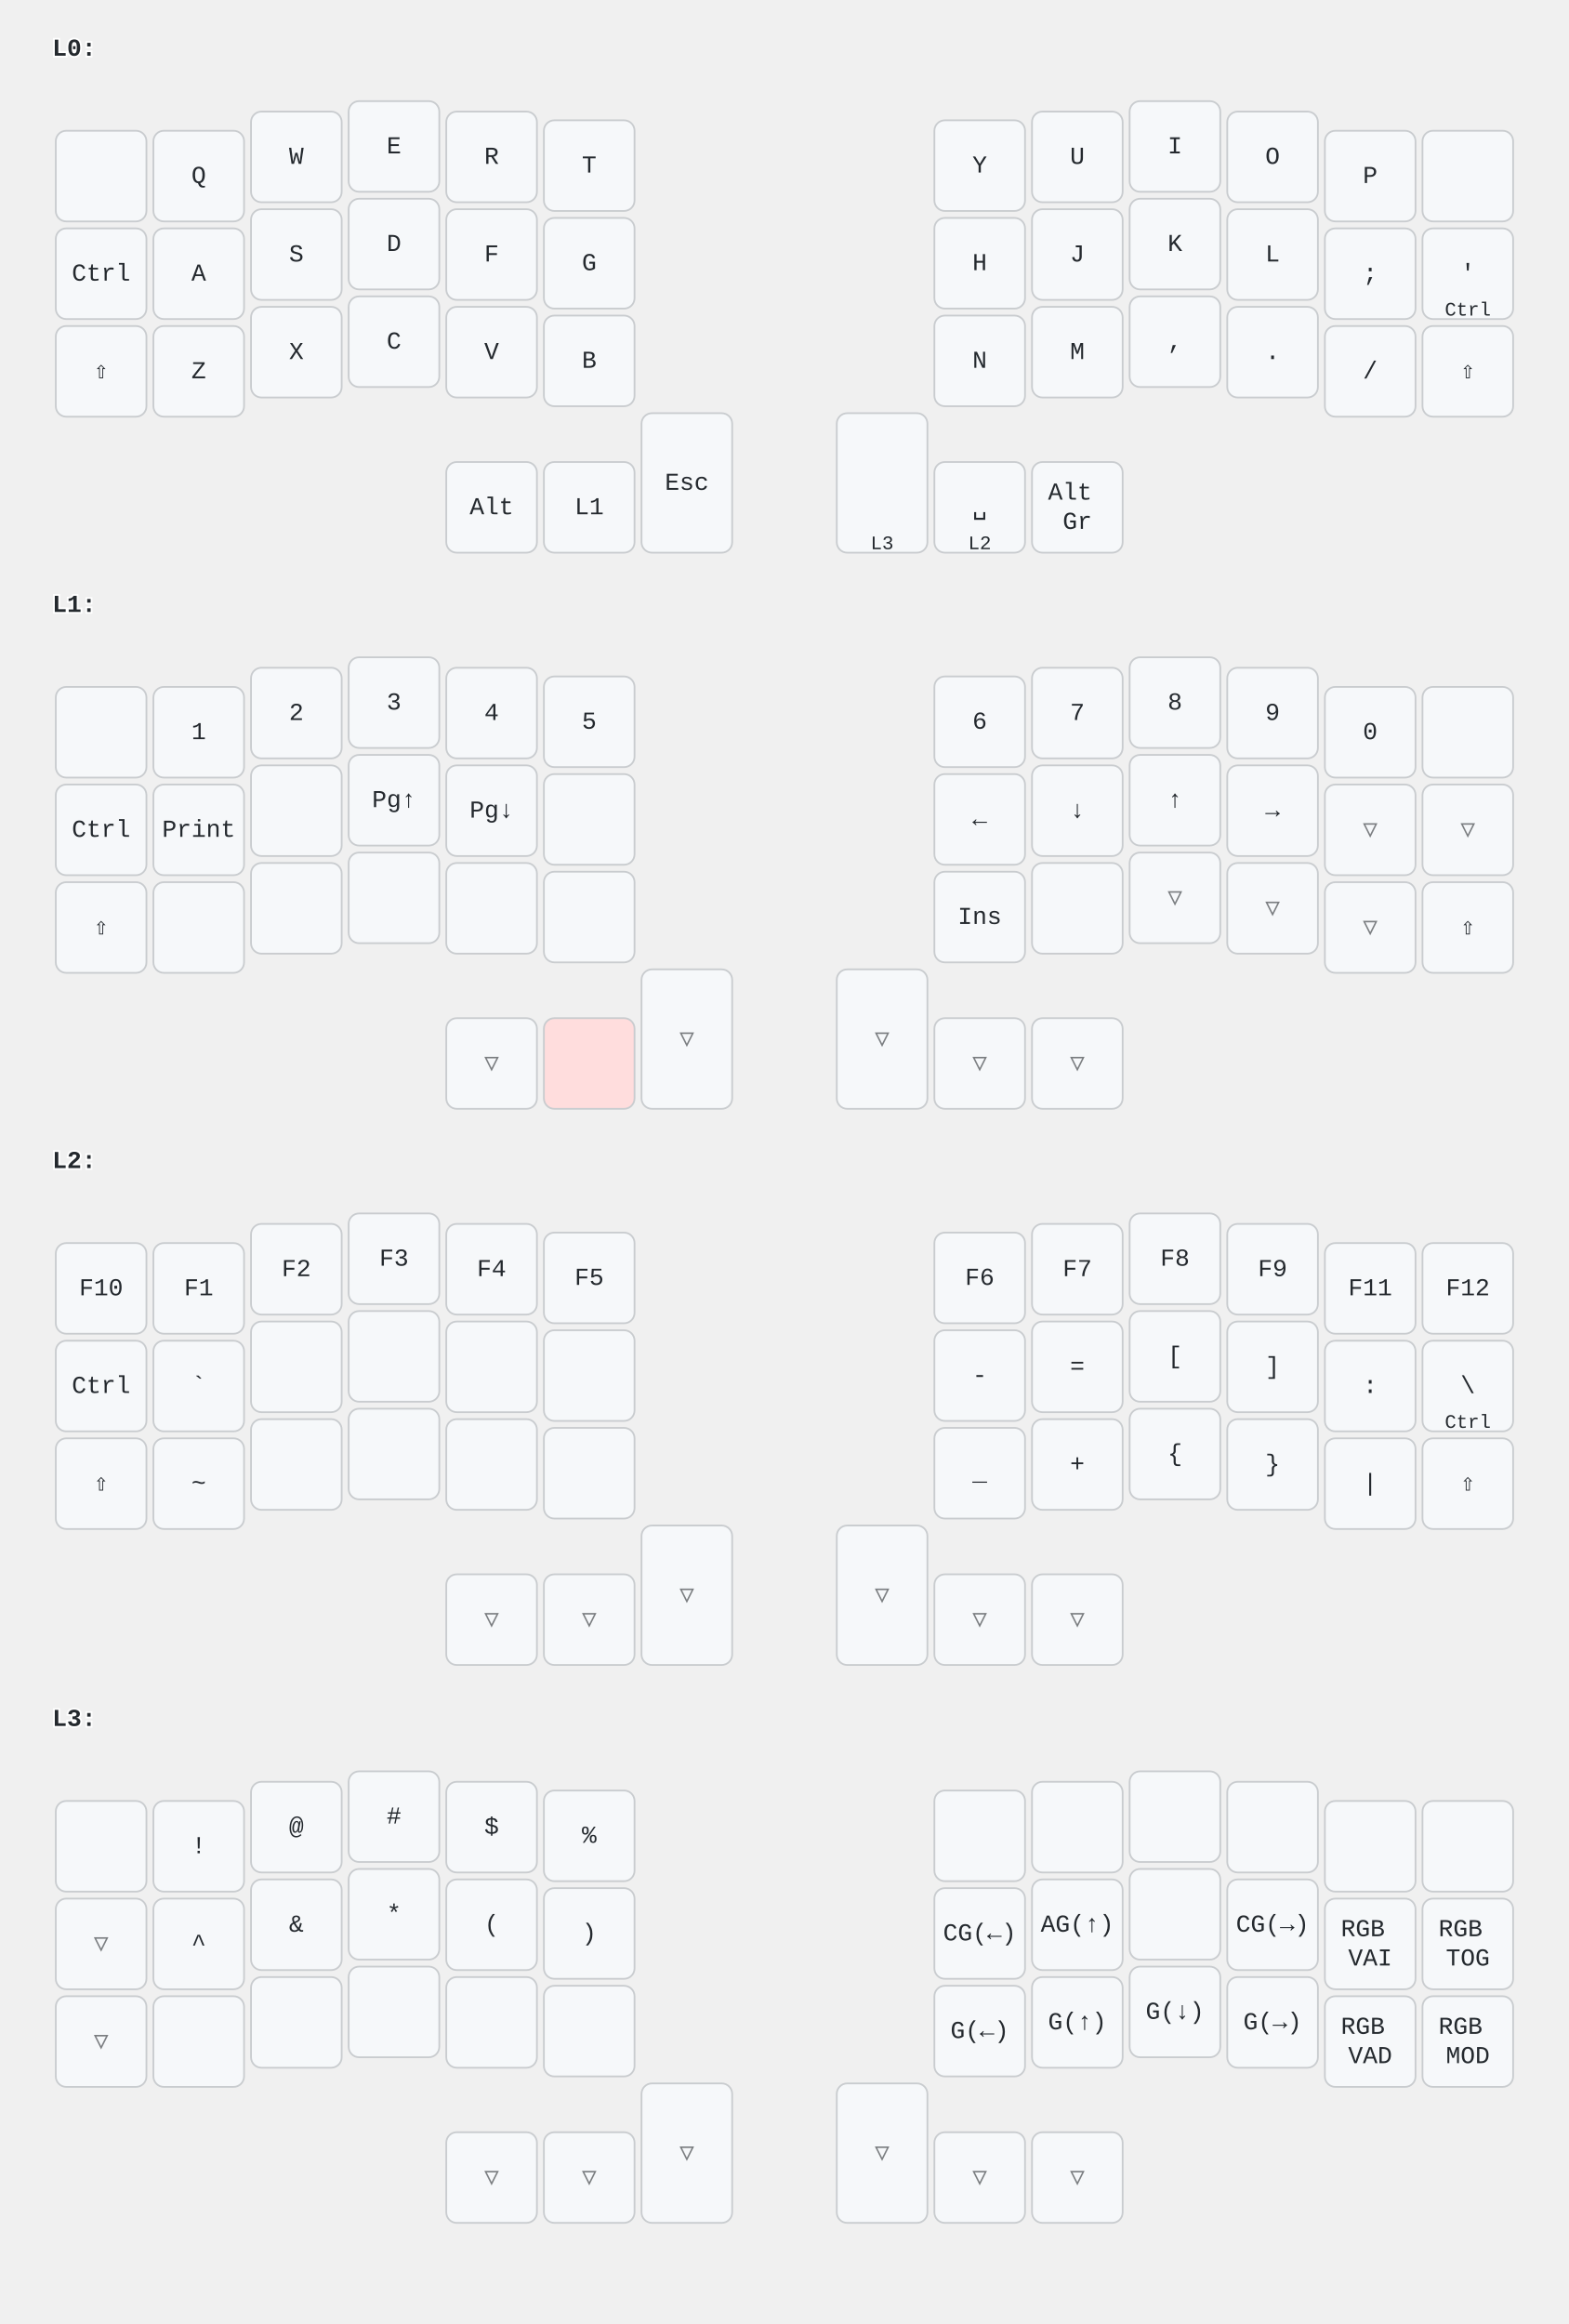
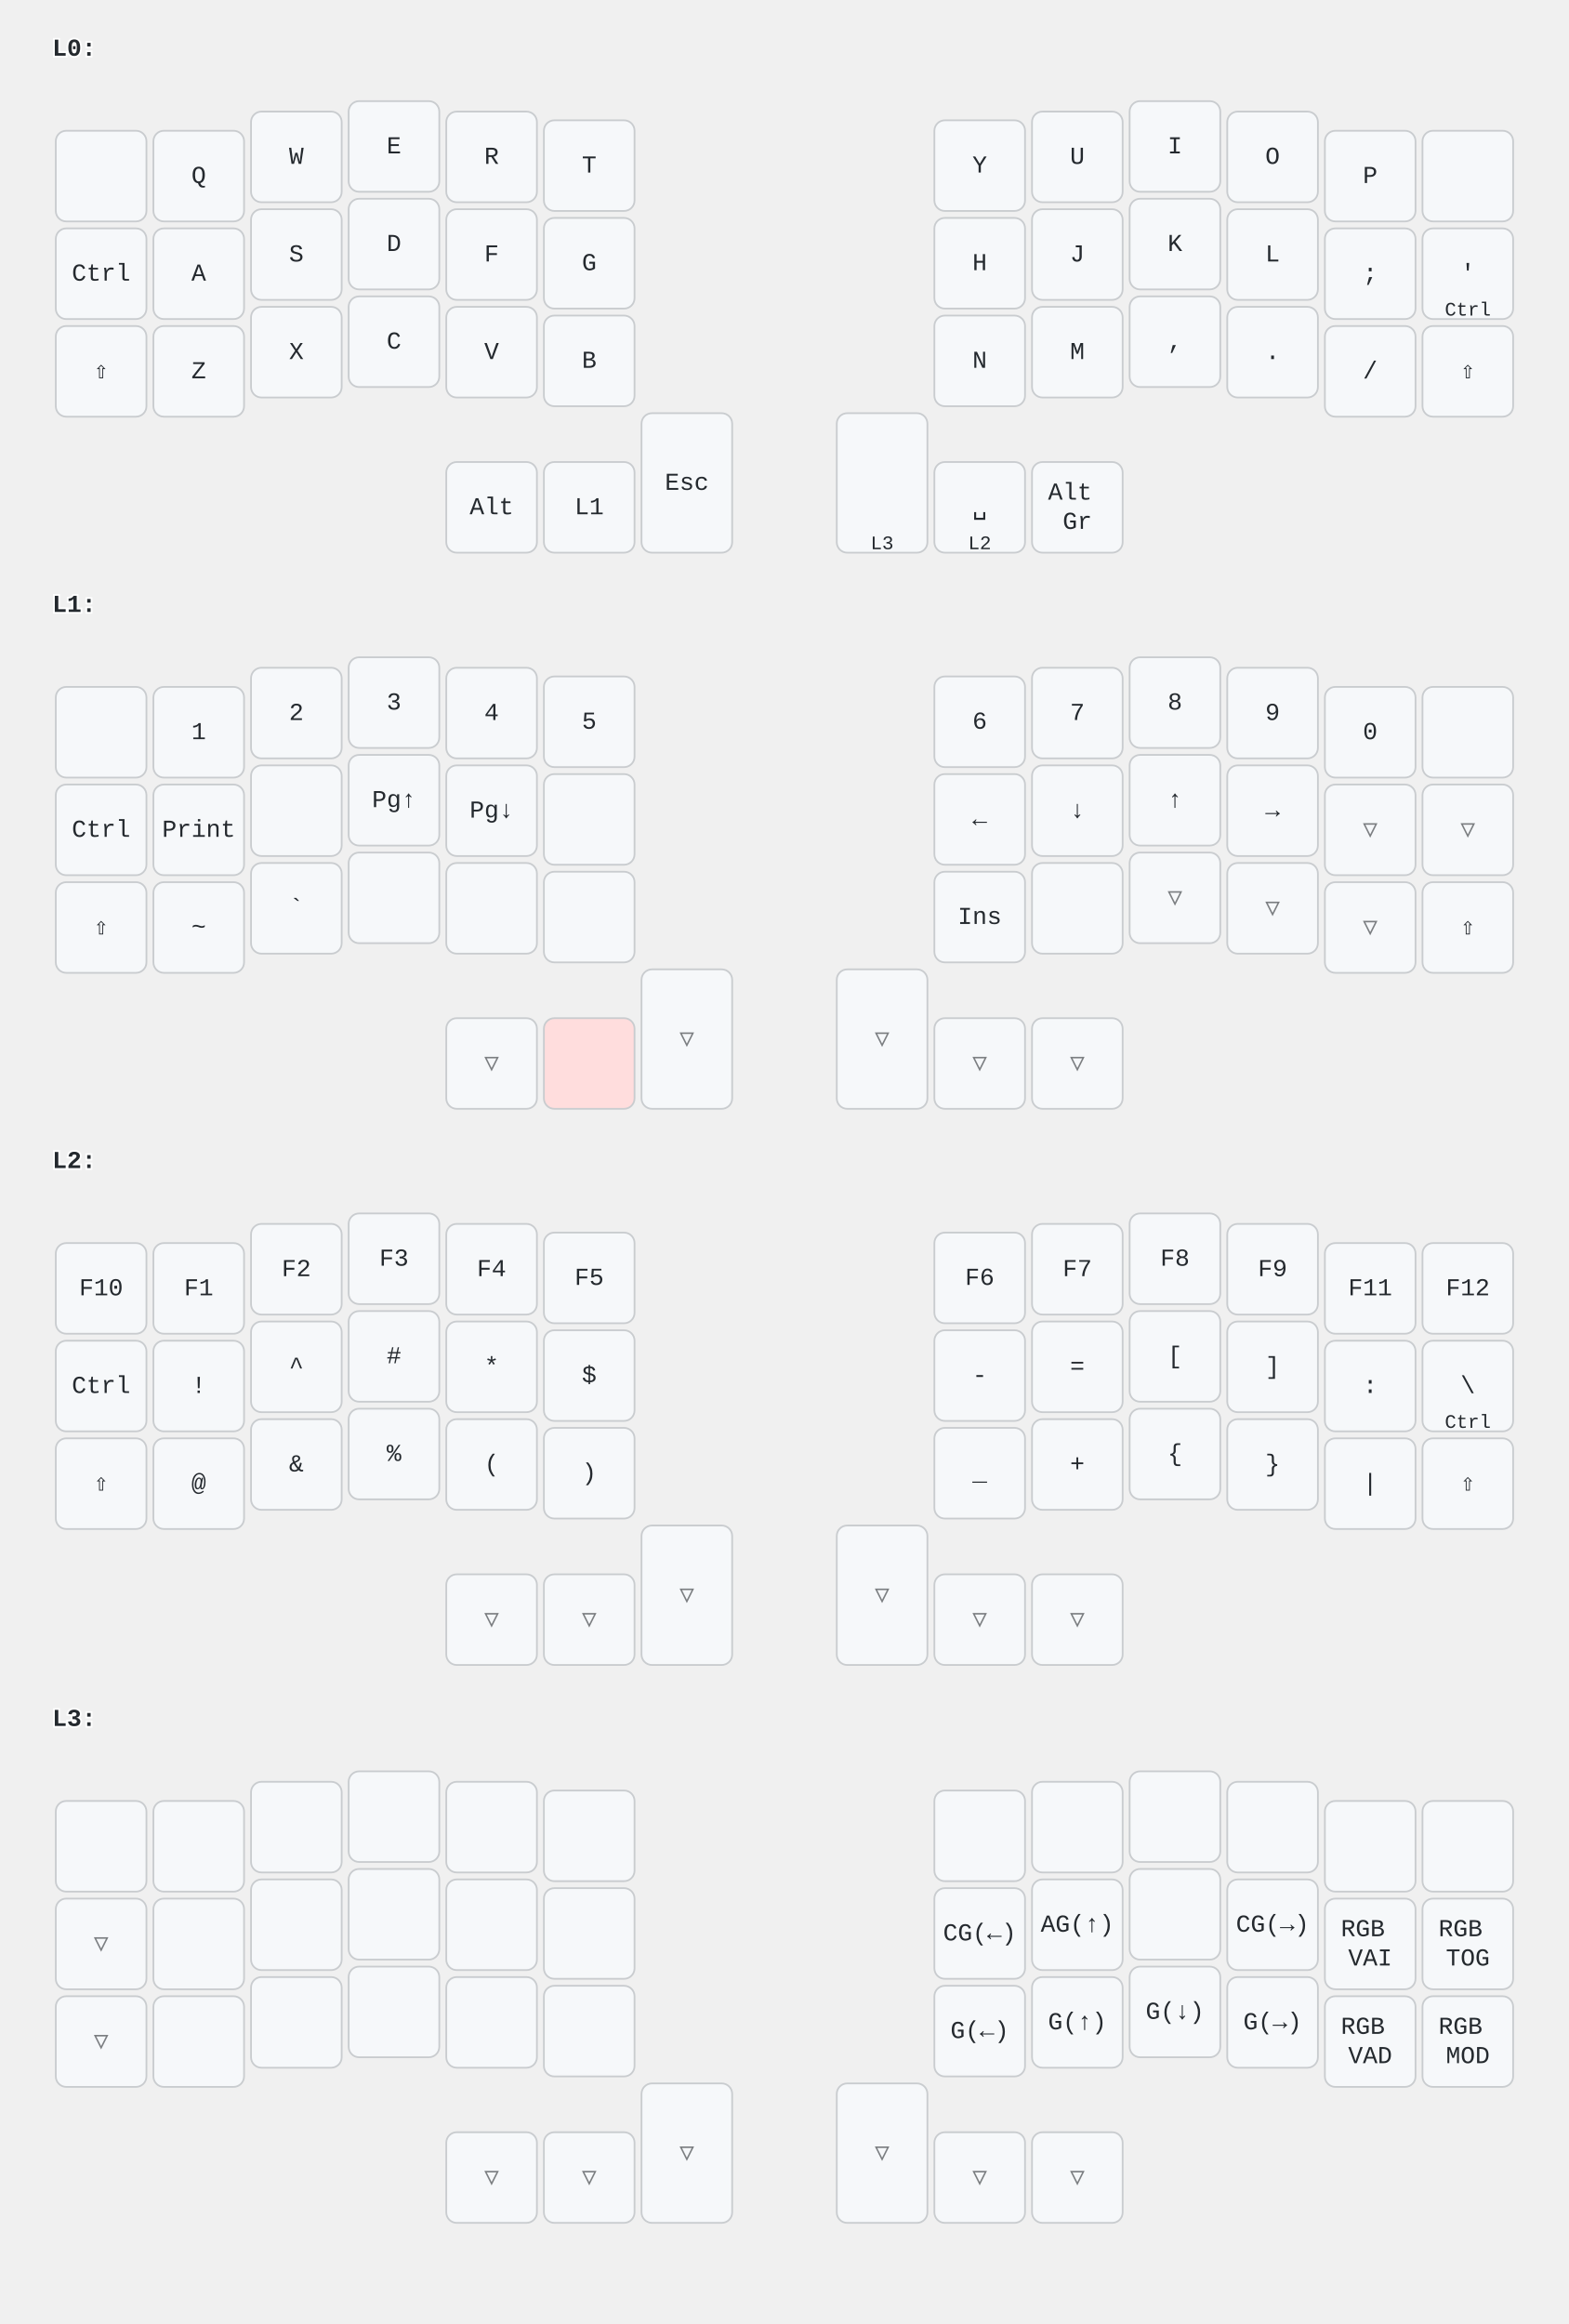
<svg xmlns="http://www.w3.org/2000/svg" xmlns:xlink="http://www.w3.org/1999/xlink" width="900" height="1333" viewBox="0 0 900 1333" class="keymap">
  <defs>/* start glyphs */
<svg id="mdi:apps">
      <svg id="mdi-apps" viewBox="0 0 24 24">
        <path d="M16,20H20V16H16M16,14H20V10H16M10,8H14V4H10M16,8H20V4H16M10,14H14V10H10M4,14H8V10H4M4,20H8V16H4M10,20H14V16H10M4,8H8V4H4V8Z" />
      </svg>
    </svg>
    <svg id="mdi:backspace">
      <svg id="mdi-backspace" viewBox="0 0 24 24">
        <path d="M22,3H7C6.31,3 5.77,3.35 5.41,3.88L0,12L5.41,20.11C5.77,20.64 6.31,21 7,21H22A2,2 0 0,0 24,19V5A2,2 0 0,0 22,3M19,15.59L17.59,17L14,13.41L10.41,17L9,15.59L12.59,12L9,8.41L10.41,7L14,10.59L17.59,7L19,8.41L15.41,12" />
      </svg>
    </svg>
    <svg id="mdi:backspace-reverse">
      <svg id="mdi-backspace-reverse" viewBox="0 0 24 24">
        <path d="M2,21H17C17.7,21 18.2,20.6 18.6,20.1L24,12L18.6,3.9C18.2,3.4 17.7,3 17,3H2A2,2 0 0,0 0,5V19A2,2 0 0,0 2,21M5,8.4L6.4,7L10,10.6L13.6,7L15,8.4L11.4,12L15,15.6L13.6,17L10,13.4L6.4,17L5,15.6L8.6,12" />
      </svg>
    </svg>
    <svg id="mdi:keyboard-return">
      <svg id="mdi-keyboard-return" viewBox="0 0 24 24">
        <path d="M19,7V11H5.83L9.41,7.41L8,6L2,12L8,18L9.41,16.58L5.83,13H21V7H19Z" />
      </svg>
    </svg>
    <svg id="mdi:keyboard-tab">
      <svg id="mdi-keyboard-tab" viewBox="0 0 24 24">
        <path d="M20,18H22V6H20M11.59,7.41L15.17,11H1V13H15.17L11.59,16.58L13,18L19,12L13,6L11.59,7.41Z" />
      </svg>
    </svg>
    <svg id="mdi:microsoft-windows">
      <svg id="mdi-microsoft-windows" viewBox="0 0 24 24">
        <path d="M3,12V6.75L9,5.43V11.91L3,12M20,3V11.75L10,11.9V5.21L20,3M3,13L9,13.09V19.9L3,18.75V13M20,13.25V22L10,20.09V13.1L20,13.25Z" />
      </svg>
    </svg>
    <svg id="mdi:ray-end">
      <svg id="mdi-ray-end" viewBox="0 0 24 24">
        <path d="M20,9C18.69,9 17.58,9.83 17.17,11H2V13H17.17C17.58,14.17 18.69,15 20,15A3,3 0 0,0 23,12A3,3 0 0,0 20,9Z" />
      </svg>
    </svg>
    <svg id="mdi:ray-start">
      <svg id="mdi-ray-start" viewBox="0 0 24 24">
        <path d="M4,9C5.31,9 6.42,9.83 6.83,11H22V13H6.83C6.42,14.17 5.31,15 4,15A3,3 0 0,1 1,12A3,3 0 0,1 4,9Z" />
      </svg>
    </svg>
  </defs>/* end glyphs */
<style>/* inherit to force styles through use tags */
svg path {
    fill: inherit;
}

/* font and background color specifications */
svg.keymap {
    font-family: SFMono-Regular,Consolas,Liberation Mono,Menlo,monospace;
    font-size: 14px;
    font-kerning: normal;
    text-rendering: optimizeLegibility;
    fill: #24292e;
}

/* default key styling */
rect.key {
    fill: #f6f8fa;
    stroke: #c9cccf;
    stroke-width: 1;
}

/* default key side styling, only used is draw_key_sides is set */
rect.side {
    filter: brightness(90%);
}

/* color accent for combo boxes */
rect.combo, rect.combo-separate {
    fill: #cdf;
}

/* color accent for held keys */
rect.held, rect.combo.held {
    fill: #fdd;
}

/* color accent for ghost (optional) keys */
rect.ghost, rect.combo.ghost {
    stroke-dasharray: 4, 4;
    stroke-width: 2;
}

text {
    text-anchor: middle;
    dominant-baseline: middle;
}

/* styling for layer labels */
text.label {
    font-weight: bold;
    text-anchor: start;
    stroke: white;
    stroke-width: 2;
    paint-order: stroke;
}

/* styling for combo tap, and key hold/shifted label text */
text.combo, text.hold, text.shifted {
    font-size: 11px;
}

text.hold {
    text-anchor: middle;
    dominant-baseline: auto;
}

text.shifted {
    text-anchor: middle;
    dominant-baseline: hanging;
}

/* styling for hold/shifted label text in combo box */
text.combo.hold, text.combo.shifted {
    font-size: 8px;
}

/* lighter symbol for transparent keys */
text.trans {
    fill: #7b7e81;
}

/* styling for combo dendrons */
path.combo {
    stroke-width: 1;
    stroke: gray;
    fill: none;
}

/* Start Tabler Icons Cleanup */
/* cannot use height/width with glyphs */
.icon-tabler &gt; path {
    fill: inherit;
    stroke: inherit;
    stroke-width: 2;
}
/* hide tabler's default box */
.icon-tabler &gt; path[stroke="none"][fill="none"] {
    visibility: hidden;
}
/* End Tabler Icons Cleanup */
</style>
  <g transform="translate(30, 0)" class="layer-L0">
    <text x="0" y="28" class="label">L0:</text>
    <g transform="translate(0, 56)">
      <g transform="translate(28, 45)" class="key keypos-0">
        <rect rx="6" ry="6" x="-26" y="-26" width="52" height="52" class="key" />
        <use href="#mdi:keyboard-tab" xlink:href="#mdi:keyboard-tab" x="-7" y="-7" height="14" width="14.0" class="key tap glyph mdi:keyboard-tab" />
      </g>
      <g transform="translate(84, 45)" class="key keypos-1">
        <rect rx="6" ry="6" x="-26" y="-26" width="52" height="52" class="key" />
        <text x="0" y="0" class="key tap">Q</text>
      </g>
      <g transform="translate(140, 34)" class="key keypos-2">
        <rect rx="6" ry="6" x="-26" y="-26" width="52" height="52" class="key" />
        <text x="0" y="0" class="key tap">W</text>
      </g>
      <g transform="translate(196, 28)" class="key keypos-3">
        <rect rx="6" ry="6" x="-26" y="-26" width="52" height="52" class="key" />
        <text x="0" y="0" class="key tap">E</text>
      </g>
      <g transform="translate(252, 34)" class="key keypos-4">
        <rect rx="6" ry="6" x="-26" y="-26" width="52" height="52" class="key" />
        <text x="0" y="0" class="key tap">R</text>
      </g>
      <g transform="translate(308, 39)" class="key keypos-5">
        <rect rx="6" ry="6" x="-26" y="-26" width="52" height="52" class="key" />
        <text x="0" y="0" class="key tap">T</text>
      </g>
      <g transform="translate(532, 39)" class="key keypos-6">
        <rect rx="6" ry="6" x="-26" y="-26" width="52" height="52" class="key" />
        <text x="0" y="0" class="key tap">Y</text>
      </g>
      <g transform="translate(588, 34)" class="key keypos-7">
        <rect rx="6" ry="6" x="-26" y="-26" width="52" height="52" class="key" />
        <text x="0" y="0" class="key tap">U</text>
      </g>
      <g transform="translate(644, 28)" class="key keypos-8">
        <rect rx="6" ry="6" x="-26" y="-26" width="52" height="52" class="key" />
        <text x="0" y="0" class="key tap">I</text>
      </g>
      <g transform="translate(700, 34)" class="key keypos-9">
        <rect rx="6" ry="6" x="-26" y="-26" width="52" height="52" class="key" />
        <text x="0" y="0" class="key tap">O</text>
      </g>
      <g transform="translate(756, 45)" class="key keypos-10">
        <rect rx="6" ry="6" x="-26" y="-26" width="52" height="52" class="key" />
        <text x="0" y="0" class="key tap">P</text>
      </g>
      <g transform="translate(812, 45)" class="key keypos-11">
        <rect rx="6" ry="6" x="-26" y="-26" width="52" height="52" class="key" />
        <use href="#mdi:backspace" xlink:href="#mdi:backspace" x="-7" y="-7" height="14" width="14.0" class="key tap glyph mdi:backspace" />
      </g>
      <g transform="translate(28, 101)" class="key keypos-12">
        <rect rx="6" ry="6" x="-26" y="-26" width="52" height="52" class="key" />
        <text x="0" y="0" class="key tap">Ctrl</text>
      </g>
      <g transform="translate(84, 101)" class="key keypos-13">
        <rect rx="6" ry="6" x="-26" y="-26" width="52" height="52" class="key" />
        <text x="0" y="0" class="key tap">A</text>
      </g>
      <g transform="translate(140, 90)" class="key keypos-14">
        <rect rx="6" ry="6" x="-26" y="-26" width="52" height="52" class="key" />
        <text x="0" y="0" class="key tap">S</text>
      </g>
      <g transform="translate(196, 84)" class="key keypos-15">
        <rect rx="6" ry="6" x="-26" y="-26" width="52" height="52" class="key" />
        <text x="0" y="0" class="key tap">D</text>
      </g>
      <g transform="translate(252, 90)" class="key keypos-16">
        <rect rx="6" ry="6" x="-26" y="-26" width="52" height="52" class="key" />
        <text x="0" y="0" class="key tap">F</text>
      </g>
      <g transform="translate(308, 95)" class="key keypos-17">
        <rect rx="6" ry="6" x="-26" y="-26" width="52" height="52" class="key" />
        <text x="0" y="0" class="key tap">G</text>
      </g>
      <g transform="translate(532, 95)" class="key keypos-18">
        <rect rx="6" ry="6" x="-26" y="-26" width="52" height="52" class="key" />
        <text x="0" y="0" class="key tap">H</text>
      </g>
      <g transform="translate(588, 90)" class="key keypos-19">
        <rect rx="6" ry="6" x="-26" y="-26" width="52" height="52" class="key" />
        <text x="0" y="0" class="key tap">J</text>
      </g>
      <g transform="translate(644, 84)" class="key keypos-20">
        <rect rx="6" ry="6" x="-26" y="-26" width="52" height="52" class="key" />
        <text x="0" y="0" class="key tap">K</text>
      </g>
      <g transform="translate(700, 90)" class="key keypos-21">
        <rect rx="6" ry="6" x="-26" y="-26" width="52" height="52" class="key" />
        <text x="0" y="0" class="key tap">L</text>
      </g>
      <g transform="translate(756, 101)" class="key keypos-22">
        <rect rx="6" ry="6" x="-26" y="-26" width="52" height="52" class="key" />
        <text x="0" y="0" class="key tap">;</text>
      </g>
      <g transform="translate(812, 101)" class="key keypos-23">
        <rect rx="6" ry="6" x="-26" y="-26" width="52" height="52" class="key" />
        <text x="0" y="0" class="key tap">'</text>
        <text x="0" y="24" class="key hold">Ctrl</text>
      </g>
      <g transform="translate(28, 157)" class="key keypos-24">
        <rect rx="6" ry="6" x="-26" y="-26" width="52" height="52" class="key" />
        <text x="0" y="0" class="key tap">⇧</text>
      </g>
      <g transform="translate(84, 157)" class="key keypos-25">
        <rect rx="6" ry="6" x="-26" y="-26" width="52" height="52" class="key" />
        <text x="0" y="0" class="key tap">Z</text>
      </g>
      <g transform="translate(140, 146)" class="key keypos-26">
        <rect rx="6" ry="6" x="-26" y="-26" width="52" height="52" class="key" />
        <text x="0" y="0" class="key tap">X</text>
      </g>
      <g transform="translate(196, 140)" class="key keypos-27">
        <rect rx="6" ry="6" x="-26" y="-26" width="52" height="52" class="key" />
        <text x="0" y="0" class="key tap">C</text>
      </g>
      <g transform="translate(252, 146)" class="key keypos-28">
        <rect rx="6" ry="6" x="-26" y="-26" width="52" height="52" class="key" />
        <text x="0" y="0" class="key tap">V</text>
      </g>
      <g transform="translate(308, 151)" class="key keypos-29">
        <rect rx="6" ry="6" x="-26" y="-26" width="52" height="52" class="key" />
        <text x="0" y="0" class="key tap">B</text>
      </g>
      <g transform="translate(532, 151)" class="key keypos-30">
        <rect rx="6" ry="6" x="-26" y="-26" width="52" height="52" class="key" />
        <text x="0" y="0" class="key tap">N</text>
      </g>
      <g transform="translate(588, 146)" class="key keypos-31">
        <rect rx="6" ry="6" x="-26" y="-26" width="52" height="52" class="key" />
        <text x="0" y="0" class="key tap">M</text>
      </g>
      <g transform="translate(644, 140)" class="key keypos-32">
        <rect rx="6" ry="6" x="-26" y="-26" width="52" height="52" class="key" />
        <text x="0" y="0" class="key tap">,</text>
      </g>
      <g transform="translate(700, 146)" class="key keypos-33">
        <rect rx="6" ry="6" x="-26" y="-26" width="52" height="52" class="key" />
        <text x="0" y="0" class="key tap">.</text>
      </g>
      <g transform="translate(756, 157)" class="key keypos-34">
        <rect rx="6" ry="6" x="-26" y="-26" width="52" height="52" class="key" />
        <text x="0" y="0" class="key tap">/</text>
      </g>
      <g transform="translate(812, 157)" class="key keypos-35">
        <rect rx="6" ry="6" x="-26" y="-26" width="52" height="52" class="key" />
        <text x="0" y="0" class="key tap">⇧</text>
      </g>
      <g transform="translate(252, 235)" class="key keypos-36">
        <rect rx="6" ry="6" x="-26" y="-26" width="52" height="52" class="key" />
        <text x="0" y="0" class="key tap">Alt</text>
      </g>
      <g transform="translate(308, 235)" class="key keypos-37">
        <rect rx="6" ry="6" x="-26" y="-26" width="52" height="52" class="key" />
        <text x="0" y="0" class="key tap">L1</text>
      </g>
      <g transform="translate(364, 221)" class="key keypos-38">
        <rect rx="6" ry="6" x="-26" y="-40" width="52" height="80" class="key" />
        <text x="0" y="0" class="key tap">Esc</text>
        <use href="#mdi:microsoft-windows" xlink:href="#mdi:microsoft-windows" x="-6" y="26" height="12" width="12.0" class="key hold glyph mdi:microsoft-windows" />
      </g>
      <g transform="translate(476, 221)" class="key keypos-39">
        <rect rx="6" ry="6" x="-26" y="-40" width="52" height="80" class="key" />
        <use href="#mdi:keyboard-return" xlink:href="#mdi:keyboard-return" x="-7" y="-7" height="14" width="14.0" class="key tap glyph mdi:keyboard-return" />
        <text x="0" y="38" class="key hold">L3</text>
      </g>
      <g transform="translate(532, 235)" class="key keypos-40">
        <rect rx="6" ry="6" x="-26" y="-26" width="52" height="52" class="key" />
        <text x="0" y="0" class="key tap">␣</text>
        <text x="0" y="24" class="key hold">L2</text>
      </g>
      <g transform="translate(588, 235)" class="key keypos-41">
        <rect rx="6" ry="6" x="-26" y="-26" width="52" height="52" class="key" />
        <text x="0" y="0" class="key tap">
          <tspan x="0" dy="-0.6em">Alt</tspan>
          <tspan x="0" dy="1.2em">Gr</tspan>
        </text>
      </g>
    </g>
  </g>
  <g transform="translate(30, 319)" class="layer-L1">
    <text x="0" y="28" class="label">L1:</text>
    <g transform="translate(0, 56)">
      <g transform="translate(28, 45)" class="key keypos-0">
        <rect rx="6" ry="6" x="-26" y="-26" width="52" height="52" class="key" />
        <use href="#mdi:keyboard-tab" xlink:href="#mdi:keyboard-tab" x="-7" y="-7" height="14" width="14.0" class="key tap glyph mdi:keyboard-tab" />
      </g>
      <g transform="translate(84, 45)" class="key keypos-1">
        <rect rx="6" ry="6" x="-26" y="-26" width="52" height="52" class="key" />
        <text x="0" y="0" class="key tap">1</text>
      </g>
      <g transform="translate(140, 34)" class="key keypos-2">
        <rect rx="6" ry="6" x="-26" y="-26" width="52" height="52" class="key" />
        <text x="0" y="0" class="key tap">2</text>
      </g>
      <g transform="translate(196, 28)" class="key keypos-3">
        <rect rx="6" ry="6" x="-26" y="-26" width="52" height="52" class="key" />
        <text x="0" y="0" class="key tap">3</text>
      </g>
      <g transform="translate(252, 34)" class="key keypos-4">
        <rect rx="6" ry="6" x="-26" y="-26" width="52" height="52" class="key" />
        <text x="0" y="0" class="key tap">4</text>
      </g>
      <g transform="translate(308, 39)" class="key keypos-5">
        <rect rx="6" ry="6" x="-26" y="-26" width="52" height="52" class="key" />
        <text x="0" y="0" class="key tap">5</text>
      </g>
      <g transform="translate(532, 39)" class="key keypos-6">
        <rect rx="6" ry="6" x="-26" y="-26" width="52" height="52" class="key" />
        <text x="0" y="0" class="key tap">6</text>
      </g>
      <g transform="translate(588, 34)" class="key keypos-7">
        <rect rx="6" ry="6" x="-26" y="-26" width="52" height="52" class="key" />
        <text x="0" y="0" class="key tap">7</text>
      </g>
      <g transform="translate(644, 28)" class="key keypos-8">
        <rect rx="6" ry="6" x="-26" y="-26" width="52" height="52" class="key" />
        <text x="0" y="0" class="key tap">8</text>
      </g>
      <g transform="translate(700, 34)" class="key keypos-9">
        <rect rx="6" ry="6" x="-26" y="-26" width="52" height="52" class="key" />
        <text x="0" y="0" class="key tap">9</text>
      </g>
      <g transform="translate(756, 45)" class="key keypos-10">
        <rect rx="6" ry="6" x="-26" y="-26" width="52" height="52" class="key" />
        <text x="0" y="0" class="key tap">0</text>
      </g>
      <g transform="translate(812, 45)" class="key keypos-11">
        <rect rx="6" ry="6" x="-26" y="-26" width="52" height="52" class="key" />
        <use href="#mdi:backspace-reverse" xlink:href="#mdi:backspace-reverse" x="-7" y="-7" height="14" width="14.0" class="key tap glyph mdi:backspace-reverse" />
      </g>
      <g transform="translate(28, 101)" class="key keypos-12">
        <rect rx="6" ry="6" x="-26" y="-26" width="52" height="52" class="key" />
        <text x="0" y="0" class="key tap">Ctrl</text>
      </g>
      <g transform="translate(84, 101)" class="key keypos-13">
        <rect rx="6" ry="6" x="-26" y="-26" width="52" height="52" class="key" />
        <text x="0" y="0" class="key tap">Print</text>
      </g>
      <g transform="translate(140, 90)" class="key keypos-14">
        <rect rx="6" ry="6" x="-26" y="-26" width="52" height="52" class="key" />
        <use href="#mdi:ray-start" xlink:href="#mdi:ray-start" x="-7" y="-7" height="14" width="14.0" class="key tap glyph mdi:ray-start" />
      </g>
      <g transform="translate(196, 84)" class="key keypos-15">
        <rect rx="6" ry="6" x="-26" y="-26" width="52" height="52" class="key" />
        <text x="0" y="0" class="key tap">Pg↑</text>
      </g>
      <g transform="translate(252, 90)" class="key keypos-16">
        <rect rx="6" ry="6" x="-26" y="-26" width="52" height="52" class="key" />
        <text x="0" y="0" class="key tap">Pg↓</text>
      </g>
      <g transform="translate(308, 95)" class="key keypos-17">
        <rect rx="6" ry="6" x="-26" y="-26" width="52" height="52" class="key" />
        <use href="#mdi:ray-end" xlink:href="#mdi:ray-end" x="-7" y="-7" height="14" width="14.0" class="key tap glyph mdi:ray-end" />
      </g>
      <g transform="translate(532, 95)" class="key keypos-18">
        <rect rx="6" ry="6" x="-26" y="-26" width="52" height="52" class="key" />
        <text x="0" y="0" class="key tap">←</text>
      </g>
      <g transform="translate(588, 90)" class="key keypos-19">
        <rect rx="6" ry="6" x="-26" y="-26" width="52" height="52" class="key" />
        <text x="0" y="0" class="key tap">↓</text>
      </g>
      <g transform="translate(644, 84)" class="key keypos-20">
        <rect rx="6" ry="6" x="-26" y="-26" width="52" height="52" class="key" />
        <text x="0" y="0" class="key tap">↑</text>
      </g>
      <g transform="translate(700, 90)" class="key keypos-21">
        <rect rx="6" ry="6" x="-26" y="-26" width="52" height="52" class="key" />
        <text x="0" y="0" class="key tap">→</text>
      </g>
      <g transform="translate(756, 101)" class="key trans keypos-22">
        <rect rx="6" ry="6" x="-26" y="-26" width="52" height="52" class="key trans" />
        <text x="0" y="0" class="key trans tap">▽</text>
      </g>
      <g transform="translate(812, 101)" class="key trans keypos-23">
        <rect rx="6" ry="6" x="-26" y="-26" width="52" height="52" class="key trans" />
        <text x="0" y="0" class="key trans tap">▽</text>
      </g>
      <g transform="translate(28, 157)" class="key keypos-24">
        <rect rx="6" ry="6" x="-26" y="-26" width="52" height="52" class="key" />
        <text x="0" y="0" class="key tap">⇧</text>
      </g>
      <g transform="translate(84, 157)" class="key keypos-25">
        <rect rx="6" ry="6" x="-26" y="-26" width="52" height="52" class="key" />
+         <text x="0" y="0" class="key tap">~</text>
      </g>
      <g transform="translate(140, 146)" class="key keypos-26">
        <rect rx="6" ry="6" x="-26" y="-26" width="52" height="52" class="key" />
+         <text x="0" y="0" class="key tap">`</text>
      </g>
      <g transform="translate(196, 140)" class="key keypos-27">
        <rect rx="6" ry="6" x="-26" y="-26" width="52" height="52" class="key" />
      </g>
      <g transform="translate(252, 146)" class="key keypos-28">
        <rect rx="6" ry="6" x="-26" y="-26" width="52" height="52" class="key" />
      </g>
      <g transform="translate(308, 151)" class="key keypos-29">
        <rect rx="6" ry="6" x="-26" y="-26" width="52" height="52" class="key" />
      </g>
      <g transform="translate(532, 151)" class="key keypos-30">
        <rect rx="6" ry="6" x="-26" y="-26" width="52" height="52" class="key" />
        <text x="0" y="0" class="key tap">Ins</text>
      </g>
      <g transform="translate(588, 146)" class="key keypos-31">
        <rect rx="6" ry="6" x="-26" y="-26" width="52" height="52" class="key" />
        <use href="#mdi:apps" xlink:href="#mdi:apps" x="-7" y="-7" height="14" width="14.0" class="key tap glyph mdi:apps" />
      </g>
      <g transform="translate(644, 140)" class="key trans keypos-32">
        <rect rx="6" ry="6" x="-26" y="-26" width="52" height="52" class="key trans" />
        <text x="0" y="0" class="key trans tap">▽</text>
      </g>
      <g transform="translate(700, 146)" class="key trans keypos-33">
        <rect rx="6" ry="6" x="-26" y="-26" width="52" height="52" class="key trans" />
        <text x="0" y="0" class="key trans tap">▽</text>
      </g>
      <g transform="translate(756, 157)" class="key trans keypos-34">
        <rect rx="6" ry="6" x="-26" y="-26" width="52" height="52" class="key trans" />
        <text x="0" y="0" class="key trans tap">▽</text>
      </g>
      <g transform="translate(812, 157)" class="key keypos-35">
        <rect rx="6" ry="6" x="-26" y="-26" width="52" height="52" class="key" />
        <text x="0" y="0" class="key tap">⇧</text>
      </g>
      <g transform="translate(252, 235)" class="key trans keypos-36">
        <rect rx="6" ry="6" x="-26" y="-26" width="52" height="52" class="key trans" />
        <text x="0" y="0" class="key trans tap">▽</text>
      </g>
      <g transform="translate(308, 235)" class="key held keypos-37">
        <rect rx="6" ry="6" x="-26" y="-26" width="52" height="52" class="key held" />
      </g>
      <g transform="translate(364, 221)" class="key trans keypos-38">
        <rect rx="6" ry="6" x="-26" y="-40" width="52" height="80" class="key trans" />
        <text x="0" y="0" class="key trans tap">▽</text>
      </g>
      <g transform="translate(476, 221)" class="key trans keypos-39">
        <rect rx="6" ry="6" x="-26" y="-40" width="52" height="80" class="key trans" />
        <text x="0" y="0" class="key trans tap">▽</text>
      </g>
      <g transform="translate(532, 235)" class="key trans keypos-40">
        <rect rx="6" ry="6" x="-26" y="-26" width="52" height="52" class="key trans" />
        <text x="0" y="0" class="key trans tap">▽</text>
      </g>
      <g transform="translate(588, 235)" class="key trans keypos-41">
        <rect rx="6" ry="6" x="-26" y="-26" width="52" height="52" class="key trans" />
        <text x="0" y="0" class="key trans tap">▽</text>
      </g>
    </g>
  </g>
  <g transform="translate(30, 638)" class="layer-L2">
    <text x="0" y="28" class="label">L2:</text>
    <g transform="translate(0, 56)">
      <g transform="translate(28, 45)" class="key keypos-0">
        <rect rx="6" ry="6" x="-26" y="-26" width="52" height="52" class="key" />
        <text x="0" y="0" class="key tap">F10</text>
      </g>
      <g transform="translate(84, 45)" class="key keypos-1">
        <rect rx="6" ry="6" x="-26" y="-26" width="52" height="52" class="key" />
        <text x="0" y="0" class="key tap">F1</text>
      </g>
      <g transform="translate(140, 34)" class="key keypos-2">
        <rect rx="6" ry="6" x="-26" y="-26" width="52" height="52" class="key" />
        <text x="0" y="0" class="key tap">F2</text>
      </g>
      <g transform="translate(196, 28)" class="key keypos-3">
        <rect rx="6" ry="6" x="-26" y="-26" width="52" height="52" class="key" />
        <text x="0" y="0" class="key tap">F3</text>
      </g>
      <g transform="translate(252, 34)" class="key keypos-4">
        <rect rx="6" ry="6" x="-26" y="-26" width="52" height="52" class="key" />
        <text x="0" y="0" class="key tap">F4</text>
      </g>
      <g transform="translate(308, 39)" class="key keypos-5">
        <rect rx="6" ry="6" x="-26" y="-26" width="52" height="52" class="key" />
        <text x="0" y="0" class="key tap">F5</text>
      </g>
      <g transform="translate(532, 39)" class="key keypos-6">
        <rect rx="6" ry="6" x="-26" y="-26" width="52" height="52" class="key" />
        <text x="0" y="0" class="key tap">F6</text>
      </g>
      <g transform="translate(588, 34)" class="key keypos-7">
        <rect rx="6" ry="6" x="-26" y="-26" width="52" height="52" class="key" />
        <text x="0" y="0" class="key tap">F7</text>
      </g>
      <g transform="translate(644, 28)" class="key keypos-8">
        <rect rx="6" ry="6" x="-26" y="-26" width="52" height="52" class="key" />
        <text x="0" y="0" class="key tap">F8</text>
      </g>
      <g transform="translate(700, 34)" class="key keypos-9">
        <rect rx="6" ry="6" x="-26" y="-26" width="52" height="52" class="key" />
        <text x="0" y="0" class="key tap">F9</text>
      </g>
      <g transform="translate(756, 45)" class="key keypos-10">
        <rect rx="6" ry="6" x="-26" y="-26" width="52" height="52" class="key" />
        <text x="0" y="0" class="key tap">F11</text>
      </g>
      <g transform="translate(812, 45)" class="key keypos-11">
        <rect rx="6" ry="6" x="-26" y="-26" width="52" height="52" class="key" />
        <text x="0" y="0" class="key tap">F12</text>
      </g>
      <g transform="translate(28, 101)" class="key keypos-12">
        <rect rx="6" ry="6" x="-26" y="-26" width="52" height="52" class="key" />
        <text x="0" y="0" class="key tap">Ctrl</text>
      </g>
      <g transform="translate(84, 101)" class="key keypos-13">
        <rect rx="6" ry="6" x="-26" y="-26" width="52" height="52" class="key" />
-         <text x="0" y="0" class="key tap">`</text>
+         <text x="0" y="0" class="key tap">!</text>
      </g>
      <g transform="translate(140, 90)" class="key keypos-14">
        <rect rx="6" ry="6" x="-26" y="-26" width="52" height="52" class="key" />
+         <text x="0" y="0" class="key tap">^</text>
      </g>
      <g transform="translate(196, 84)" class="key keypos-15">
        <rect rx="6" ry="6" x="-26" y="-26" width="52" height="52" class="key" />
+         <text x="0" y="0" class="key tap">#</text>
      </g>
      <g transform="translate(252, 90)" class="key keypos-16">
        <rect rx="6" ry="6" x="-26" y="-26" width="52" height="52" class="key" />
+         <text x="0" y="0" class="key tap">*</text>
      </g>
      <g transform="translate(308, 95)" class="key keypos-17">
        <rect rx="6" ry="6" x="-26" y="-26" width="52" height="52" class="key" />
+         <text x="0" y="0" class="key tap">$</text>
      </g>
      <g transform="translate(532, 95)" class="key keypos-18">
        <rect rx="6" ry="6" x="-26" y="-26" width="52" height="52" class="key" />
        <text x="0" y="0" class="key tap">-</text>
      </g>
      <g transform="translate(588, 90)" class="key keypos-19">
        <rect rx="6" ry="6" x="-26" y="-26" width="52" height="52" class="key" />
        <text x="0" y="0" class="key tap">=</text>
      </g>
      <g transform="translate(644, 84)" class="key keypos-20">
        <rect rx="6" ry="6" x="-26" y="-26" width="52" height="52" class="key" />
        <text x="0" y="0" class="key tap">[</text>
      </g>
      <g transform="translate(700, 90)" class="key keypos-21">
        <rect rx="6" ry="6" x="-26" y="-26" width="52" height="52" class="key" />
        <text x="0" y="0" class="key tap">]</text>
      </g>
      <g transform="translate(756, 101)" class="key keypos-22">
        <rect rx="6" ry="6" x="-26" y="-26" width="52" height="52" class="key" />
        <text x="0" y="0" class="key tap">:</text>
      </g>
      <g transform="translate(812, 101)" class="key keypos-23">
        <rect rx="6" ry="6" x="-26" y="-26" width="52" height="52" class="key" />
        <text x="0" y="0" class="key tap">\</text>
        <text x="0" y="24" class="key hold">Ctrl</text>
      </g>
      <g transform="translate(28, 157)" class="key keypos-24">
        <rect rx="6" ry="6" x="-26" y="-26" width="52" height="52" class="key" />
        <text x="0" y="0" class="key tap">⇧</text>
      </g>
      <g transform="translate(84, 157)" class="key keypos-25">
        <rect rx="6" ry="6" x="-26" y="-26" width="52" height="52" class="key" />
-         <text x="0" y="0" class="key tap">~</text>
+         <text x="0" y="0" class="key tap">@</text>
      </g>
      <g transform="translate(140, 146)" class="key keypos-26">
        <rect rx="6" ry="6" x="-26" y="-26" width="52" height="52" class="key" />
+         <text x="0" y="0" class="key tap">&amp;</text>
      </g>
      <g transform="translate(196, 140)" class="key keypos-27">
        <rect rx="6" ry="6" x="-26" y="-26" width="52" height="52" class="key" />
+         <text x="0" y="0" class="key tap">%</text>
      </g>
      <g transform="translate(252, 146)" class="key keypos-28">
        <rect rx="6" ry="6" x="-26" y="-26" width="52" height="52" class="key" />
+         <text x="0" y="0" class="key tap">(</text>
      </g>
      <g transform="translate(308, 151)" class="key keypos-29">
        <rect rx="6" ry="6" x="-26" y="-26" width="52" height="52" class="key" />
+         <text x="0" y="0" class="key tap">)</text>
      </g>
      <g transform="translate(532, 151)" class="key keypos-30">
        <rect rx="6" ry="6" x="-26" y="-26" width="52" height="52" class="key" />
        <text x="0" y="0" class="key tap">_</text>
      </g>
      <g transform="translate(588, 146)" class="key keypos-31">
        <rect rx="6" ry="6" x="-26" y="-26" width="52" height="52" class="key" />
        <text x="0" y="0" class="key tap">+</text>
      </g>
      <g transform="translate(644, 140)" class="key keypos-32">
        <rect rx="6" ry="6" x="-26" y="-26" width="52" height="52" class="key" />
        <text x="0" y="0" class="key tap">{</text>
      </g>
      <g transform="translate(700, 146)" class="key keypos-33">
        <rect rx="6" ry="6" x="-26" y="-26" width="52" height="52" class="key" />
        <text x="0" y="0" class="key tap">}</text>
      </g>
      <g transform="translate(756, 157)" class="key keypos-34">
        <rect rx="6" ry="6" x="-26" y="-26" width="52" height="52" class="key" />
        <text x="0" y="0" class="key tap">|</text>
      </g>
      <g transform="translate(812, 157)" class="key keypos-35">
        <rect rx="6" ry="6" x="-26" y="-26" width="52" height="52" class="key" />
        <text x="0" y="0" class="key tap">⇧</text>
      </g>
      <g transform="translate(252, 235)" class="key trans keypos-36">
        <rect rx="6" ry="6" x="-26" y="-26" width="52" height="52" class="key trans" />
        <text x="0" y="0" class="key trans tap">▽</text>
      </g>
      <g transform="translate(308, 235)" class="key trans keypos-37">
        <rect rx="6" ry="6" x="-26" y="-26" width="52" height="52" class="key trans" />
        <text x="0" y="0" class="key trans tap">▽</text>
      </g>
      <g transform="translate(364, 221)" class="key trans keypos-38">
        <rect rx="6" ry="6" x="-26" y="-40" width="52" height="80" class="key trans" />
        <text x="0" y="0" class="key trans tap">▽</text>
      </g>
      <g transform="translate(476, 221)" class="key trans keypos-39">
        <rect rx="6" ry="6" x="-26" y="-40" width="52" height="80" class="key trans" />
        <text x="0" y="0" class="key trans tap">▽</text>
      </g>
      <g transform="translate(532, 235)" class="key trans keypos-40">
        <rect rx="6" ry="6" x="-26" y="-26" width="52" height="52" class="key trans" />
        <text x="0" y="0" class="key trans tap">▽</text>
      </g>
      <g transform="translate(588, 235)" class="key trans keypos-41">
        <rect rx="6" ry="6" x="-26" y="-26" width="52" height="52" class="key trans" />
        <text x="0" y="0" class="key trans tap">▽</text>
      </g>
    </g>
  </g>
  <g transform="translate(30, 958)" class="layer-L3">
    <text x="0" y="28" class="label">L3:</text>
    <g transform="translate(0, 56)">
      <g transform="translate(28, 45)" class="key keypos-0">
        <rect rx="6" ry="6" x="-26" y="-26" width="52" height="52" class="key" />
      </g>
      <g transform="translate(84, 45)" class="key keypos-1">
        <rect rx="6" ry="6" x="-26" y="-26" width="52" height="52" class="key" />
-         <text x="0" y="0" class="key tap">!</text>
      </g>
      <g transform="translate(140, 34)" class="key keypos-2">
        <rect rx="6" ry="6" x="-26" y="-26" width="52" height="52" class="key" />
-         <text x="0" y="0" class="key tap">@</text>
      </g>
      <g transform="translate(196, 28)" class="key keypos-3">
        <rect rx="6" ry="6" x="-26" y="-26" width="52" height="52" class="key" />
-         <text x="0" y="0" class="key tap">#</text>
      </g>
      <g transform="translate(252, 34)" class="key keypos-4">
        <rect rx="6" ry="6" x="-26" y="-26" width="52" height="52" class="key" />
-         <text x="0" y="0" class="key tap">$</text>
      </g>
      <g transform="translate(308, 39)" class="key keypos-5">
        <rect rx="6" ry="6" x="-26" y="-26" width="52" height="52" class="key" />
-         <text x="0" y="0" class="key tap">%</text>
      </g>
      <g transform="translate(532, 39)" class="key keypos-6">
        <rect rx="6" ry="6" x="-26" y="-26" width="52" height="52" class="key" />
      </g>
      <g transform="translate(588, 34)" class="key keypos-7">
        <rect rx="6" ry="6" x="-26" y="-26" width="52" height="52" class="key" />
      </g>
      <g transform="translate(644, 28)" class="key keypos-8">
        <rect rx="6" ry="6" x="-26" y="-26" width="52" height="52" class="key" />
      </g>
      <g transform="translate(700, 34)" class="key keypos-9">
        <rect rx="6" ry="6" x="-26" y="-26" width="52" height="52" class="key" />
      </g>
      <g transform="translate(756, 45)" class="key keypos-10">
        <rect rx="6" ry="6" x="-26" y="-26" width="52" height="52" class="key" />
      </g>
      <g transform="translate(812, 45)" class="key keypos-11">
        <rect rx="6" ry="6" x="-26" y="-26" width="52" height="52" class="key" />
        <use href="#mdi:backspace" xlink:href="#mdi:backspace" x="-7" y="-7" height="14" width="14.0" class="key tap glyph mdi:backspace" />
      </g>
      <g transform="translate(28, 101)" class="key trans keypos-12">
        <rect rx="6" ry="6" x="-26" y="-26" width="52" height="52" class="key trans" />
        <text x="0" y="0" class="key trans tap">▽</text>
      </g>
      <g transform="translate(84, 101)" class="key keypos-13">
        <rect rx="6" ry="6" x="-26" y="-26" width="52" height="52" class="key" />
-         <text x="0" y="0" class="key tap">^</text>
      </g>
      <g transform="translate(140, 90)" class="key keypos-14">
        <rect rx="6" ry="6" x="-26" y="-26" width="52" height="52" class="key" />
-         <text x="0" y="0" class="key tap">&amp;</text>
      </g>
      <g transform="translate(196, 84)" class="key keypos-15">
        <rect rx="6" ry="6" x="-26" y="-26" width="52" height="52" class="key" />
-         <text x="0" y="0" class="key tap">*</text>
      </g>
      <g transform="translate(252, 90)" class="key keypos-16">
        <rect rx="6" ry="6" x="-26" y="-26" width="52" height="52" class="key" />
-         <text x="0" y="0" class="key tap">(</text>
      </g>
      <g transform="translate(308, 95)" class="key keypos-17">
        <rect rx="6" ry="6" x="-26" y="-26" width="52" height="52" class="key" />
-         <text x="0" y="0" class="key tap">)</text>
      </g>
      <g transform="translate(532, 95)" class="key keypos-18">
        <rect rx="6" ry="6" x="-26" y="-26" width="52" height="52" class="key" />
        <text x="0" y="0" class="key tap">CG(←)</text>
      </g>
      <g transform="translate(588, 90)" class="key keypos-19">
        <rect rx="6" ry="6" x="-26" y="-26" width="52" height="52" class="key" />
        <text x="0" y="0" class="key tap">AG(↑)</text>
      </g>
      <g transform="translate(644, 84)" class="key keypos-20">
        <rect rx="6" ry="6" x="-26" y="-26" width="52" height="52" class="key" />
      </g>
      <g transform="translate(700, 90)" class="key keypos-21">
        <rect rx="6" ry="6" x="-26" y="-26" width="52" height="52" class="key" />
        <text x="0" y="0" class="key tap">CG(→)</text>
      </g>
      <g transform="translate(756, 101)" class="key keypos-22">
        <rect rx="6" ry="6" x="-26" y="-26" width="52" height="52" class="key" />
        <text x="0" y="0" class="key tap">
          <tspan x="0" dy="-0.6em">RGB</tspan>
          <tspan x="0" dy="1.2em">VAI</tspan>
        </text>
      </g>
      <g transform="translate(812, 101)" class="key keypos-23">
        <rect rx="6" ry="6" x="-26" y="-26" width="52" height="52" class="key" />
        <text x="0" y="0" class="key tap">
          <tspan x="0" dy="-0.6em">RGB</tspan>
          <tspan x="0" dy="1.2em">TOG</tspan>
        </text>
      </g>
      <g transform="translate(28, 157)" class="key trans keypos-24">
        <rect rx="6" ry="6" x="-26" y="-26" width="52" height="52" class="key trans" />
        <text x="0" y="0" class="key trans tap">▽</text>
      </g>
      <g transform="translate(84, 157)" class="key keypos-25">
        <rect rx="6" ry="6" x="-26" y="-26" width="52" height="52" class="key" />
      </g>
      <g transform="translate(140, 146)" class="key keypos-26">
        <rect rx="6" ry="6" x="-26" y="-26" width="52" height="52" class="key" />
      </g>
      <g transform="translate(196, 140)" class="key keypos-27">
        <rect rx="6" ry="6" x="-26" y="-26" width="52" height="52" class="key" />
      </g>
      <g transform="translate(252, 146)" class="key keypos-28">
        <rect rx="6" ry="6" x="-26" y="-26" width="52" height="52" class="key" />
      </g>
      <g transform="translate(308, 151)" class="key keypos-29">
        <rect rx="6" ry="6" x="-26" y="-26" width="52" height="52" class="key" />
      </g>
      <g transform="translate(532, 151)" class="key keypos-30">
        <rect rx="6" ry="6" x="-26" y="-26" width="52" height="52" class="key" />
        <text x="0" y="0" class="key tap">G(←)</text>
      </g>
      <g transform="translate(588, 146)" class="key keypos-31">
        <rect rx="6" ry="6" x="-26" y="-26" width="52" height="52" class="key" />
        <text x="0" y="0" class="key tap">G(↑)</text>
      </g>
      <g transform="translate(644, 140)" class="key keypos-32">
        <rect rx="6" ry="6" x="-26" y="-26" width="52" height="52" class="key" />
        <text x="0" y="0" class="key tap">G(↓)</text>
      </g>
      <g transform="translate(700, 146)" class="key keypos-33">
        <rect rx="6" ry="6" x="-26" y="-26" width="52" height="52" class="key" />
        <text x="0" y="0" class="key tap">G(→)</text>
      </g>
      <g transform="translate(756, 157)" class="key keypos-34">
        <rect rx="6" ry="6" x="-26" y="-26" width="52" height="52" class="key" />
        <text x="0" y="0" class="key tap">
          <tspan x="0" dy="-0.6em">RGB</tspan>
          <tspan x="0" dy="1.2em">VAD</tspan>
        </text>
      </g>
      <g transform="translate(812, 157)" class="key keypos-35">
        <rect rx="6" ry="6" x="-26" y="-26" width="52" height="52" class="key" />
        <text x="0" y="0" class="key tap">
          <tspan x="0" dy="-0.6em">RGB</tspan>
          <tspan x="0" dy="1.2em">MOD</tspan>
        </text>
      </g>
      <g transform="translate(252, 235)" class="key trans keypos-36">
        <rect rx="6" ry="6" x="-26" y="-26" width="52" height="52" class="key trans" />
        <text x="0" y="0" class="key trans tap">▽</text>
      </g>
      <g transform="translate(308, 235)" class="key trans keypos-37">
        <rect rx="6" ry="6" x="-26" y="-26" width="52" height="52" class="key trans" />
        <text x="0" y="0" class="key trans tap">▽</text>
      </g>
      <g transform="translate(364, 221)" class="key trans keypos-38">
        <rect rx="6" ry="6" x="-26" y="-40" width="52" height="80" class="key trans" />
        <text x="0" y="0" class="key trans tap">▽</text>
      </g>
      <g transform="translate(476, 221)" class="key trans keypos-39">
        <rect rx="6" ry="6" x="-26" y="-40" width="52" height="80" class="key trans" />
        <text x="0" y="0" class="key trans tap">▽</text>
      </g>
      <g transform="translate(532, 235)" class="key trans keypos-40">
        <rect rx="6" ry="6" x="-26" y="-26" width="52" height="52" class="key trans" />
        <text x="0" y="0" class="key trans tap">▽</text>
      </g>
      <g transform="translate(588, 235)" class="key trans keypos-41">
        <rect rx="6" ry="6" x="-26" y="-26" width="52" height="52" class="key trans" />
        <text x="0" y="0" class="key trans tap">▽</text>
      </g>
    </g>
  </g>
</svg>
